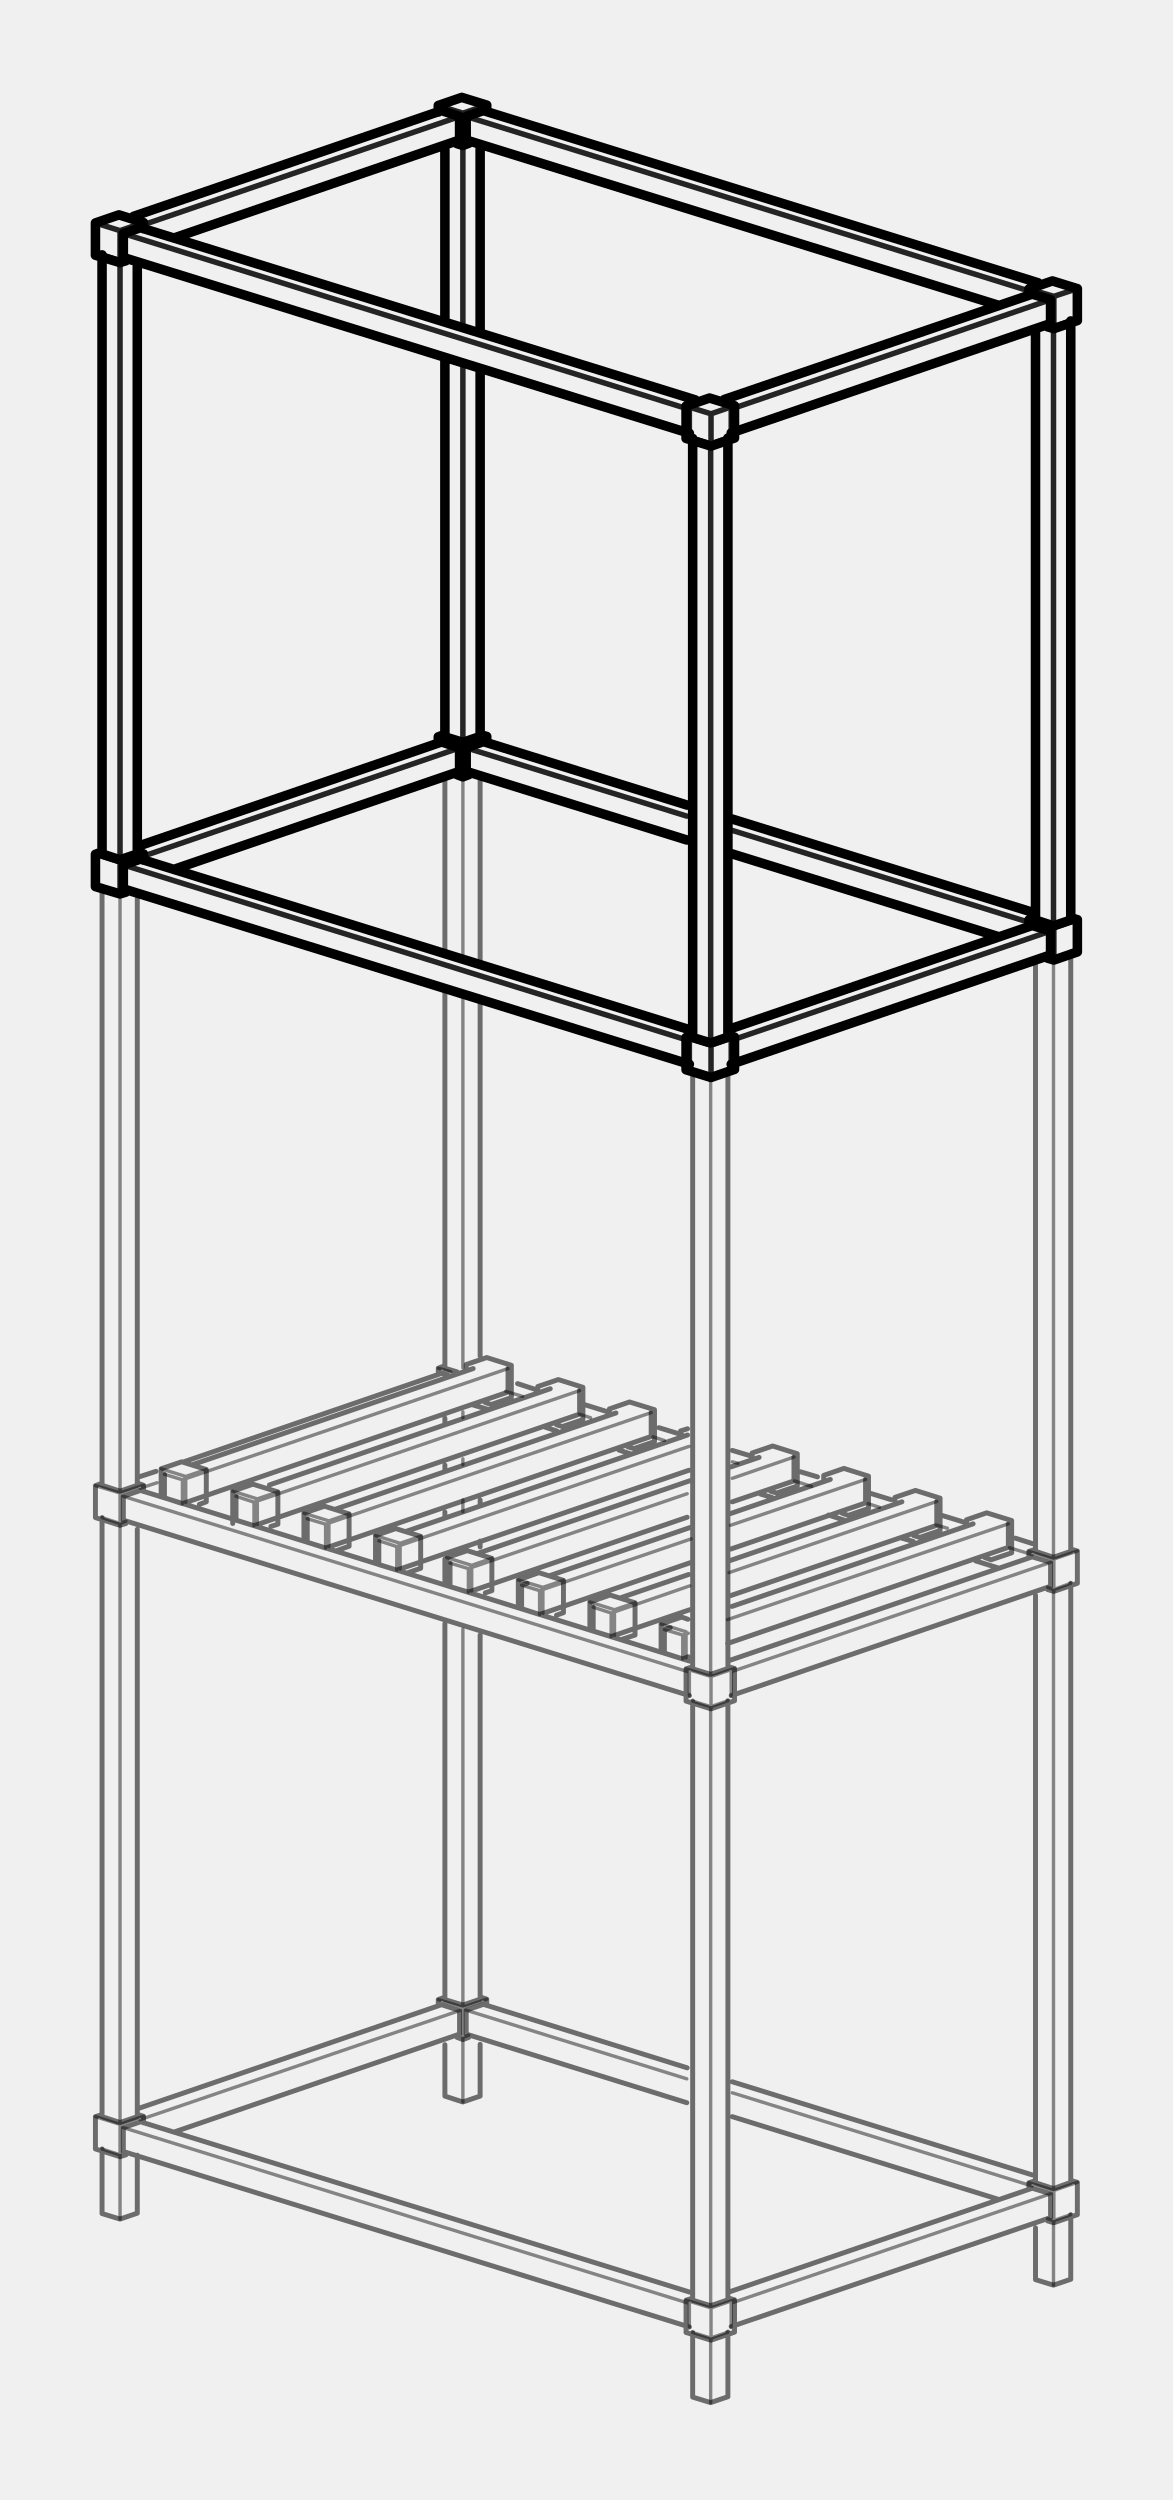
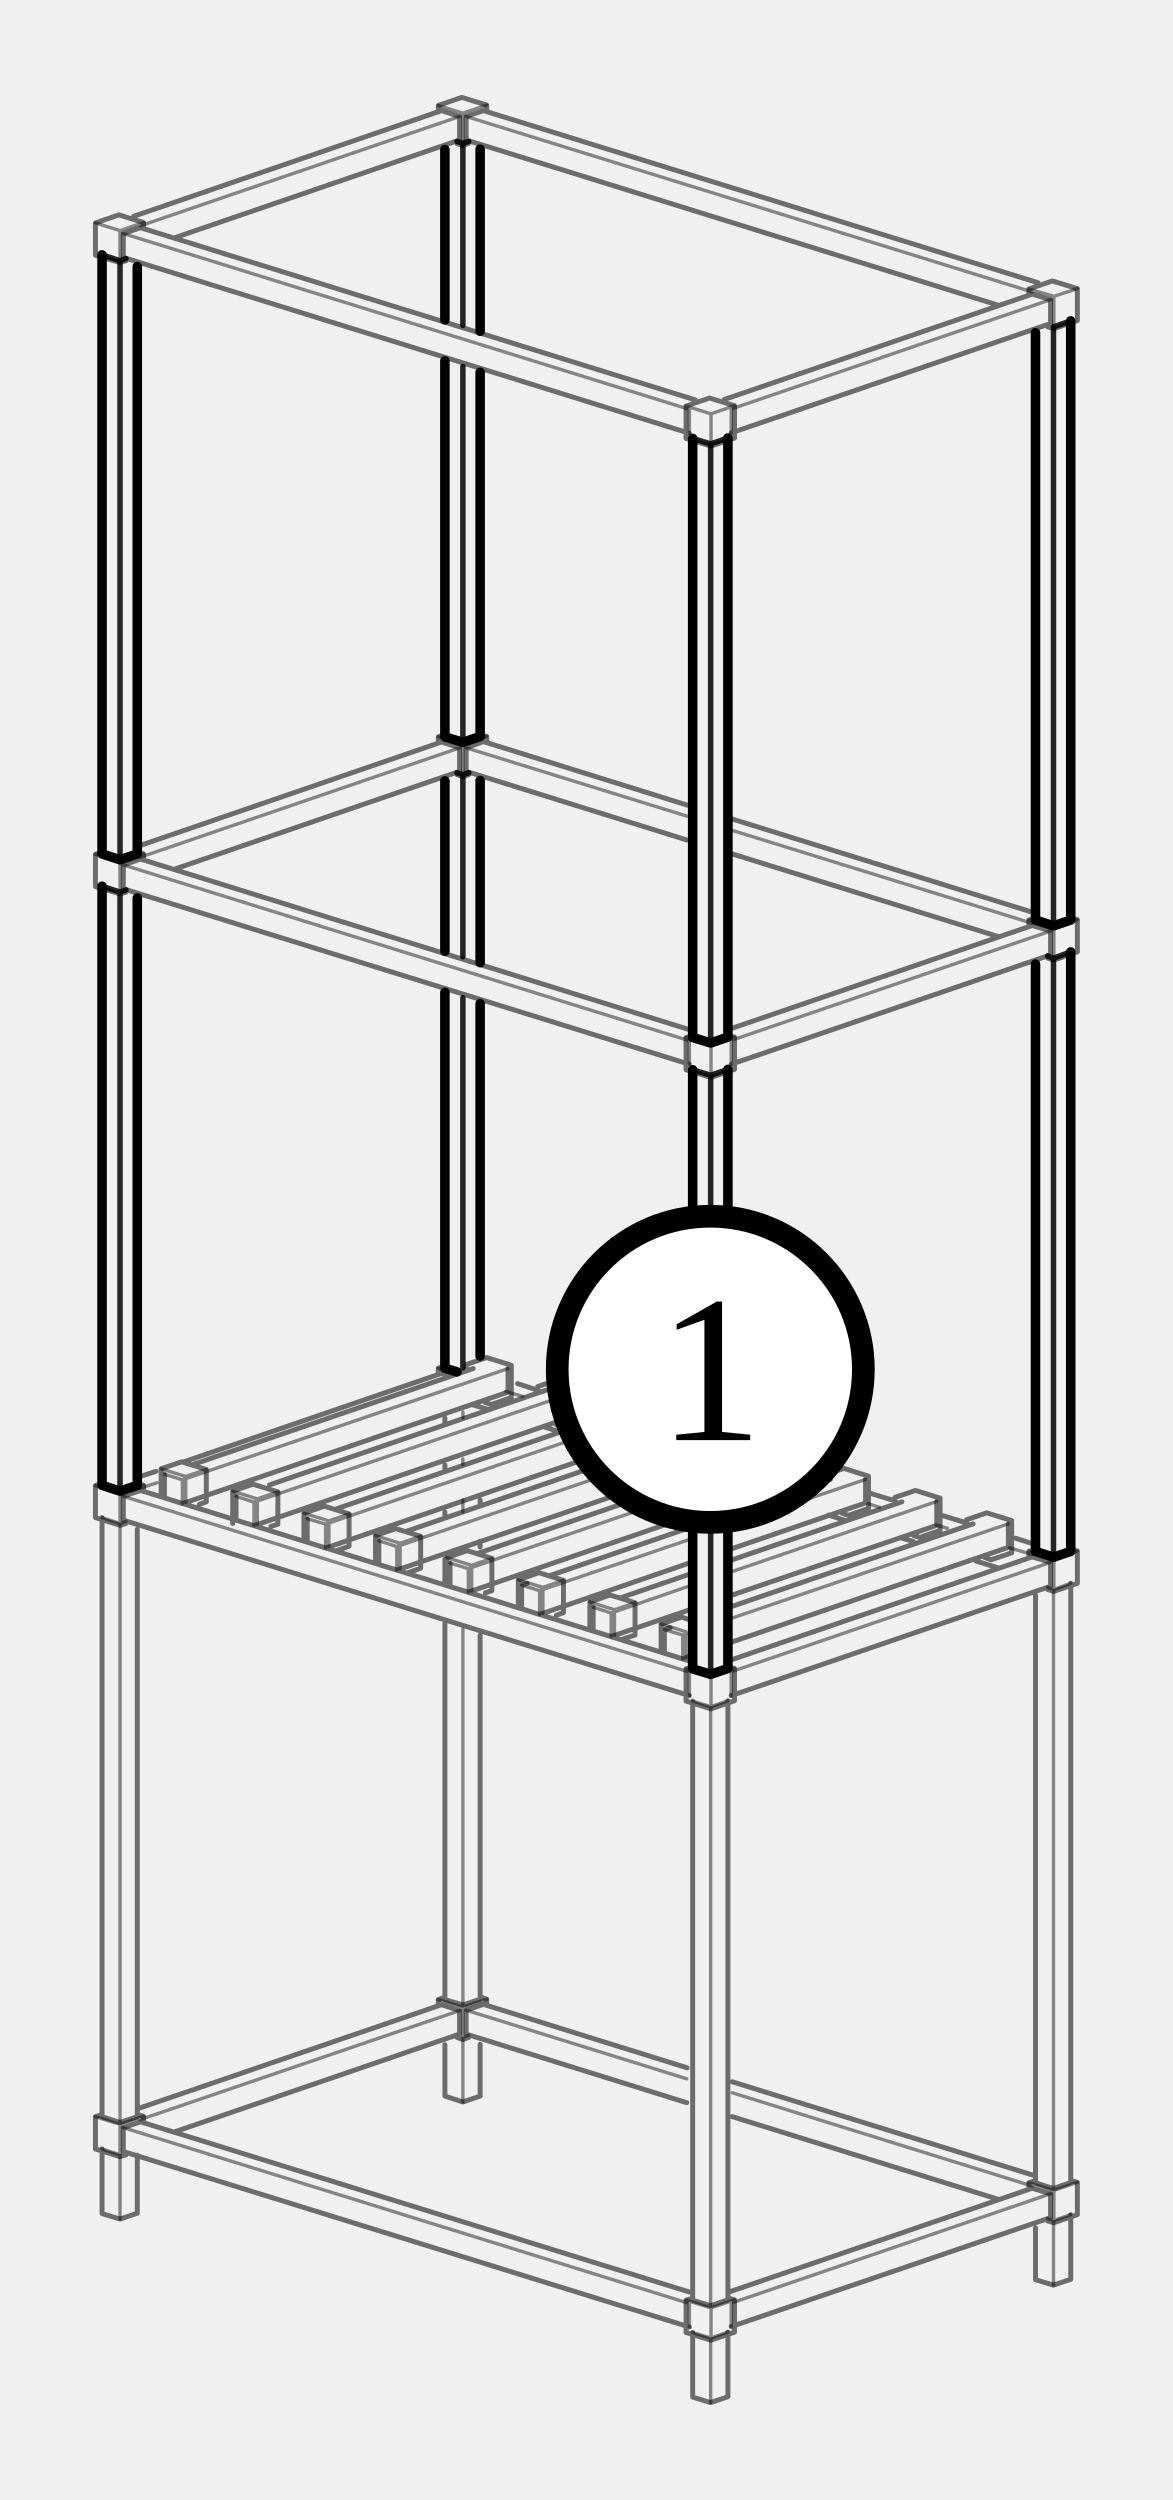
<svg xmlns="http://www.w3.org/2000/svg" viewBox="0 0 319.5 680.0" width="319" height="680">
  <g fill="none" stroke="currentColor" stroke-linecap="round" stroke-linejoin="round">
-     <path d="M26.0 576.1L32.7 578.2 M32.7 578.2L39.1 576.0 M32.7 587.0L32.7 578.2 M186.9 626.1L193.7 628.2 M193.7 628.2L200.1 626.0 M193.7 637.0L193.7 628.2 M280.3 594.1L287.1 596.2 M287.1 596.2L293.5 594.0 M287.1 605.0L287.1 596.2 M119.4 544.2L126.1 546.3 M126.1 546.3L132.6 544.1 M126.1 555.1L126.1 546.3 M33.6 579.1L187.8 627.0 M187.8 633.4L187.8 627.0 M127.0 547.1L187.1 565.8 M199.5 569.6L281.2 595.0 M38.2 576.9L125.2 547.2 M199.2 626.9L286.2 597.1 M199.2 633.3L199.2 626.9 M27.8 584.9L32.7 586.5 M32.7 604.0L32.7 586.5 M188.7 634.9L193.6 636.4 M193.6 636.4L198.3 634.8 M193.6 654.0L193.6 636.4 M285.4 603.9L287.0 604.4 M287.0 604.4L291.7 602.8 M287.0 622.0L287.0 604.4 M126.1 554.5L127.7 553.9 M126.1 572.1L126.1 554.5 M27.8 412.9L32.7 414.5 M32.7 414.5L34.3 413.9 M32.7 577.7L32.7 414.5 M188.7 462.9L193.6 464.4 M193.6 464.4L198.3 462.8 M193.6 627.6L193.6 464.4 M285.4 431.9L287.0 432.5 M287.0 432.5L291.7 430.8 M287.0 595.7L287.0 432.5 M126.1 545.7L126.1 443.3 M126.1 411.3L126.1 408.1 M126.1 398.5L126.1 396.9 M126.1 385.7L126.1 384.1 M26.0 404.2L32.7 406.2 M32.7 406.2L39.1 404.1 M32.7 415.0L32.7 406.2 M186.9 454.1L193.7 456.2 M193.7 456.2L200.1 454.0 M193.7 465.0L193.7 456.2 M280.3 422.1L287.1 424.2 M287.1 424.2L293.5 422.0 M287.1 433.0L287.1 424.2 M119.4 372.2L122.8 373.2 M33.6 407.1L187.8 455.0 M187.8 461.4L187.8 455.0 M137.8 378.5L142.4 379.9 M157.8 384.7L160.9 385.7 M177.9 390.9L181.0 391.9 M199.5 397.7L201.0 398.1 M216.4 402.9L221.1 404.4 M236.5 409.1L239.6 410.1 M255.0 414.9L258.1 415.8 M275.0 421.1L281.2 423.0 M38.2 404.9L42.8 403.4 M199.2 454.9L286.2 425.1 M199.2 461.4L199.2 454.9 M44.8 401.1L49.7 402.6 M49.7 402.6L138.4 372.3 M49.7 409.1L49.7 402.6 M43.9 399.6L50.6 401.7 M50.6 401.7L56.2 399.8 M50.6 408.8L50.6 401.7 M64.3 407.1L69.2 408.7 M69.2 408.7L157.9 378.3 M69.2 415.1L69.2 408.7 M63.4 405.7L70.1 407.8 M70.1 407.8L75.7 405.9 M70.1 414.8L70.1 407.8 M83.7 413.2L88.7 414.7 M88.7 414.7L177.4 384.3 M88.7 421.2L88.7 414.7 M82.8 411.7L89.6 413.8 M89.6 413.8L95.1 411.9 M89.6 420.8L89.6 413.8 M103.2 419.2L108.1 420.8 M108.1 420.8L187.7 393.5 M108.1 427.2L108.1 420.8 M102.3 417.8L109.0 419.9 M109.0 419.9L114.6 418.0 M109.0 426.9L109.0 419.9 M122.6 425.3L127.6 426.8 M127.6 426.8L187.2 406.4 M199.5 402.2L216.3 396.4 M127.6 433.2L127.6 426.8 M121.7 423.8L128.5 425.9 M128.5 425.9L134.0 424.0 M128.5 432.9L128.5 425.9 M142.1 431.3L147.0 432.8 M147.0 432.8L188.3 418.7 M199.0 415.0L235.8 402.5 M147.0 439.3L147.0 432.8 M141.2 429.9L147.9 431.9 M147.9 431.9L153.5 430.0 M147.9 439.0L147.9 431.9 M161.6 437.3L166.5 438.9 M166.5 438.9L187.9 431.5 M198.6 427.9L255.2 408.5 M166.5 445.3L166.5 438.9 M160.7 435.9L167.4 438.0 M167.4 438.0L173.0 436.1 M167.4 445.0L167.4 438.0 M181.0 443.4L186.0 444.9 M186.0 444.9L187.5 444.4 M198.2 440.7L274.7 414.6 M186.0 451.4L186.0 444.9 M180.1 441.9L186.9 444.0 M186.9 451.1L186.9 444.0 M27.8 240.9L32.7 242.5 M32.7 242.5L34.3 241.9 M32.7 405.7L32.7 242.5 M188.7 290.9L193.6 292.4 M193.6 292.4L198.3 290.8 M193.6 455.6L193.6 292.4 M285.4 259.9L287.0 260.5 M287.0 260.5L291.7 258.8 M287.0 423.7L287.0 260.5 M124.5 210.0L126.1 210.5 M126.1 210.5L127.7 210.0 M126.1 372.1L126.1 271.3 M126.1 260.1L126.1 210.5" stroke-width="0.93" opacity="0.45" />
-     <path d="M32.7 587.0L34.3 586.5 M26.0 584.9L32.7 587.0 M37.5 575.5L39.1 576.0 M26.0 576.1L27.6 575.6 M26.0 584.9L26.0 576.1 M39.1 577.8L39.1 576.0 M193.7 637.0L200.1 634.8 M186.9 634.9L193.7 637.0 M198.4 625.5L200.1 626.0 M186.9 626.1L188.5 625.6 M186.9 634.9L186.9 626.1 M200.1 634.8L200.1 626.0 M287.1 605.0L293.5 602.8 M285.4 604.5L287.1 605.0 M291.8 593.5L293.5 594.0 M280.3 594.1L281.9 593.6 M280.3 595.9L280.3 594.1 M293.5 602.8L293.5 594.0 M126.1 555.1L127.7 554.5 M124.5 554.5L126.1 555.1 M130.9 543.5L132.6 544.1 M119.4 544.2L121.0 543.6 M119.4 545.9L119.4 544.2 M132.6 545.8L132.6 544.1 M33.6 585.6L187.8 633.4 M38.3 577.5L187.9 623.9 M33.6 579.1L38.3 577.5 M33.6 585.6L33.6 579.1 M127.0 553.6L187.1 572.3 M199.5 576.1L271.9 598.6 M131.7 545.5L187.2 562.8 M199.5 566.6L281.3 592.0 M127.0 547.1L131.7 545.5 M127.0 553.6L127.0 547.1 M47.4 580.3L125.2 553.6 M120.3 545.6L125.2 547.2 M37.9 573.8L120.3 545.6 M125.2 553.6L125.2 547.2 M199.2 633.3L286.2 603.6 M281.2 595.6L286.2 597.1 M198.8 623.8L281.2 595.6 M286.2 603.6L286.2 597.1 M32.7 604.0L37.4 602.4 M27.8 602.5L32.7 604.0 M27.8 602.5L27.8 584.9 M37.4 602.4L37.4 586.6 M193.6 654.0L198.3 652.4 M188.7 652.5L193.6 654.0 M188.7 652.5L188.7 634.9 M198.3 652.4L198.3 634.8 M287.0 622.0L291.7 620.4 M282.1 620.5L287.0 622.0 M282.1 620.5L282.1 606.4 M291.7 620.4L291.7 602.8 M126.1 572.1L130.8 570.5 M121.2 570.5L126.1 572.1 M121.2 570.5L121.2 556.5 M130.8 570.5L130.8 556.4 M32.7 577.7L37.4 576.1 M27.8 576.1L32.7 577.7 M27.8 576.1L27.8 412.9 M37.4 576.1L37.4 416.1 M193.6 627.6L198.3 626.0 M188.7 626.1L193.6 627.6 M188.7 626.1L188.7 462.9 M198.3 626.0L198.3 462.8 M287.0 595.7L291.7 594.0 M282.1 594.1L287.0 595.7 M282.1 594.1L282.1 434.1 M291.7 594.0L291.7 430.8 M126.1 545.7L130.8 544.1 M121.2 544.2L126.1 545.7 M121.2 544.2L121.2 441.8 M121.2 430.6L121.2 424.2 M121.2 413.0L121.2 411.4 M121.2 400.2L121.2 398.6 M121.2 387.4L121.2 385.8 M130.8 544.1L130.8 444.9 M130.8 420.9L130.8 419.3 M130.8 409.7L130.8 408.1 M32.7 415.0L34.3 414.5 M26.0 412.9L32.7 415.0 M37.5 403.5L39.1 404.1 M26.0 404.2L27.6 403.6 M26.0 412.9L26.0 404.2 M39.1 405.8L39.1 404.1 M193.7 465.0L200.1 462.8 M186.9 462.9L193.7 465.0 M198.4 453.5L200.1 454.0 M186.9 454.1L188.5 453.6 M186.9 462.9L186.9 454.1 M200.1 462.8L200.1 454.0 M287.1 433.0L293.5 430.8 M285.4 432.5L287.1 433.0 M291.8 421.5L293.5 422.0 M280.3 422.1L281.9 421.6 M280.3 423.9L280.3 422.1 M293.5 430.8L293.5 422.0 M119.4 372.2L121.0 371.6 M119.4 373.9L119.4 372.2 M33.6 413.6L187.8 461.4 M38.3 405.5L187.9 452.0 M33.6 407.1L38.3 405.5 M33.6 413.6L33.6 407.1 M128.5 382.1L133.2 383.5 M148.6 388.3L151.7 389.3 M168.6 394.5L171.7 395.5 M207.2 406.5L210.3 407.4 M225.7 412.2L230.3 413.7 M245.7 418.5L248.8 419.4 M265.8 424.7L271.9 426.6 M141.0 376.4L145.6 377.9 M159.5 382.2L165.6 384.1 M179.5 388.4L185.7 390.3 M199.5 394.6L204.2 396.0 M218.0 400.4L222.7 401.8 M236.5 406.1L242.7 408.0 M256.6 412.3L262.8 414.2 M276.6 418.5L281.3 420.0 M120.3 373.6L122.0 374.1 M37.9 401.8L42.5 400.3 M50.1 397.7L120.3 373.6 M199.2 461.4L286.2 431.6 M281.2 423.6L286.2 425.1 M198.8 451.8L281.2 423.6 M286.2 431.6L286.2 425.1 M49.7 409.1L138.4 378.7 M44.8 407.5L49.7 409.1 M52.4 398.5L128.9 372.3 M44.8 407.5L44.8 401.1 M138.4 378.7L138.4 372.3 M54.3 409.3L56.2 408.6 M49.5 397.7L56.2 399.8 M43.9 399.6L49.5 397.7 M43.9 406.7L43.9 399.6 M56.2 408.6L56.2 399.8 M133.8 382.1L139.3 380.2 M132.1 381.5L133.8 382.1 M132.6 369.3L139.3 371.4 M127.0 371.2L132.6 369.3 M139.3 380.2L139.3 371.4 M127.0 372.9L127.0 371.2 M69.2 415.1L157.9 384.7 M64.3 413.6L69.2 415.1 M73.4 404.0L149.9 377.8 M64.3 413.6L64.3 407.1 M157.9 384.7L157.9 378.3 M73.8 415.3L75.7 414.7 M68.9 403.8L75.7 405.9 M63.4 405.7L68.9 403.8 M63.4 414.5L63.4 405.7 M75.7 414.7L75.7 405.9 M153.2 388.1L158.8 386.2 M151.6 387.6L153.2 388.1 M152.1 375.3L158.8 377.4 M146.5 377.2L152.1 375.3 M158.8 386.2L158.8 377.4 M146.5 379.0L146.5 377.2 M88.7 421.2L177.4 390.8 M83.7 419.6L88.7 421.2 M91.4 410.6L167.8 384.4 M83.7 419.6L83.7 413.2 M177.4 390.8L177.4 384.3 M91.4 422.0L95.1 420.7 M88.4 409.8L95.1 411.9 M82.8 411.7L88.4 409.8 M82.8 418.8L82.8 411.7 M95.1 420.7L95.1 411.9 M172.7 394.1L178.3 392.2 M171.0 393.6L172.7 394.1 M171.5 381.4L178.3 383.5 M166.0 383.3L171.5 381.4 M178.3 392.2L178.3 383.5 M166.0 385.0L166.0 383.3 M108.1 427.2L187.7 400.0 M103.2 425.7L108.1 427.2 M110.8 416.6L187.3 390.4 M103.2 425.7L103.2 419.2 M110.9 428.0L114.6 426.7 M107.8 415.9L114.6 418.0 M102.3 417.8L107.8 415.9 M102.3 424.8L102.3 417.8 M114.6 426.7L114.6 418.0 M185.4 389.3L187.3 388.7 M185.4 391.1L185.4 389.3 M127.6 433.2L187.2 412.8 M199.5 408.6L216.3 402.9 M122.6 431.7L127.6 433.2 M130.3 422.6L188.4 402.7 M199.1 399.1L206.8 396.5 M122.6 431.7L122.6 425.3 M216.3 402.9L216.3 396.4 M132.2 433.4L134.0 432.8 M127.3 421.9L134.0 424.0 M121.7 423.8L127.3 421.9 M121.7 430.8L121.7 423.8 M134.0 432.8L134.0 424.0 M211.6 406.2L217.2 404.3 M209.9 405.7L211.6 406.2 M210.5 393.4L217.2 395.5 M204.9 395.3L210.5 393.4 M217.2 404.3L217.2 395.5 M204.9 397.1L204.9 395.3 M147.0 439.3L188.3 425.1 M199.0 421.5L235.8 408.9 M142.1 437.7L147.0 439.3 M142.1 431.3L143.6 430.8 M149.8 428.7L188.0 415.6 M198.7 411.9L226.2 402.5 M142.1 437.7L142.1 431.3 M235.8 408.9L235.8 402.5 M151.6 439.5L153.5 438.8 M146.8 427.9L153.5 430.0 M141.2 429.9L146.8 427.9 M141.2 436.9L141.2 429.9 M153.5 438.8L153.5 430.0 M231.1 412.3L236.6 410.4 M229.4 411.7L231.1 412.3 M229.9 399.5L236.6 401.6 M224.4 401.4L229.9 399.5 M236.6 410.4L236.6 401.6 M224.4 403.1L224.4 401.4 M166.5 445.3L187.9 438.0 M198.6 434.3L255.2 415.0 M161.6 443.8L166.5 445.3 M169.2 434.7L187.6 428.4 M198.3 424.8L245.7 408.6 M161.6 443.8L161.6 437.3 M255.2 415.0L255.2 408.5 M169.3 446.1L173.0 444.9 M166.2 434.0L173.0 436.1 M160.7 435.9L166.2 434.0 M160.7 442.9L160.7 435.9 M173.0 444.9L173.0 436.1 M250.6 418.3L256.1 416.4 M248.9 417.8L250.6 418.3 M249.4 405.5L256.1 407.6 M243.8 407.4L249.4 405.5 M256.1 416.4L256.1 407.6 M243.8 409.2L243.8 407.4 M186.0 451.4L187.5 450.8 M198.2 447.2L274.7 421.0 M181.0 449.8L186.0 451.4 M181.0 443.4L182.6 442.9 M199.4 437.1L265.1 414.6 M181.0 449.8L181.0 443.4 M274.7 421.0L274.7 414.6 M185.7 440.0L187.4 440.6 M180.1 441.9L185.7 440.0 M180.1 449.0L180.1 441.9 M270.0 424.4L275.6 422.5 M268.3 423.8L270.0 424.4 M268.8 411.6L275.6 413.7 M263.3 413.5L268.8 411.6 M275.6 422.5L275.6 413.7 M263.3 415.2L263.3 413.5 M32.7 405.7L37.4 404.1 M27.8 404.1L32.7 405.7 M27.8 404.1L27.8 240.9 M37.4 404.1L37.4 244.1 M193.6 455.6L198.3 454.0 M188.7 454.1L193.6 455.6 M188.7 454.1L188.7 290.9 M198.3 454.0L198.3 290.8 M287.0 423.7L291.7 422.1 M282.1 422.1L287.0 423.7 M282.1 422.1L282.1 262.1 M291.7 422.1L291.7 258.8 M121.2 372.2L124.5 373.2 M121.2 372.2L121.2 269.8 M121.2 258.6L121.2 212.2 M130.8 368.9L130.8 272.9 M130.8 261.7L130.8 212.1" stroke-width="1.35" opacity="0.55" />
-     <path d="M26.0 232.2L32.7 234.3 M32.7 234.3L39.1 232.1 M32.7 243.0L32.7 234.3 M186.9 282.1L193.7 284.2 M193.7 284.2L200.1 282.0 M193.7 293.0L193.7 284.2 M280.3 250.1L287.1 252.2 M287.1 252.2L293.5 250.0 M287.1 261.0L287.1 252.2 M119.4 200.2L126.1 202.3 M126.1 202.3L132.6 200.1 M126.1 211.1L126.1 202.3 M33.6 235.1L187.8 283.0 M187.8 289.4L187.8 283.0 M127.0 203.2L187.1 221.8 M199.5 225.7L281.2 251.0 M38.2 233.0L125.2 203.2 M199.2 282.9L286.2 253.1 M199.2 289.4L199.2 282.9 M27.8 68.9L32.7 70.5 M32.7 70.5L34.3 69.9 M32.7 233.7L32.7 70.5 M188.7 118.9L193.6 120.4 M193.6 120.4L198.3 118.8 M193.6 283.6L193.6 120.4 M287.0 88.5L291.7 86.9 M287.0 251.7L287.0 88.5 M124.5 38.0L126.1 38.5 M126.1 38.5L127.7 38.0 M126.1 201.7L126.1 99.3 M126.1 88.1L126.1 38.5 M26.0 60.2L32.7 62.3 M32.7 62.3L39.1 60.1 M32.7 71.0L32.7 62.3 M186.9 110.1L193.7 112.2 M193.7 112.2L200.1 110.0 M193.7 121.0L193.7 112.2 M280.3 78.2L287.1 80.2 M287.1 80.2L293.5 78.1 M287.1 89.0L287.1 80.2 M119.4 28.2L126.1 30.3 M126.1 30.3L132.6 28.1 M126.1 39.1L126.1 30.3 M33.6 63.1L187.8 111.0 M187.8 117.5L187.8 111.0 M127.0 31.2L281.2 79.0 M38.2 61.0L125.2 31.2 M199.2 110.9L286.2 81.1 M199.2 117.4L199.2 110.9" stroke-width="1.50" opacity="0.85" />
-     <path d="M32.7 243.0L34.3 242.5 M26.0 241.0L32.7 243.0 M37.5 231.5L39.1 232.1 M26.0 232.2L27.6 231.6 M26.0 241.0L26.0 232.2 M39.1 233.8L39.1 232.1 M193.7 293.0L200.1 290.8 M186.9 290.9L193.7 293.0 M198.4 281.5L200.1 282.0 M186.9 282.1L188.5 281.6 M186.9 290.9L186.9 282.1 M200.1 290.8L200.1 282.0 M287.1 261.0L293.5 258.8 M285.4 260.5L287.1 261.0 M291.8 249.5L293.5 250.0 M280.3 250.1L281.9 249.6 M280.3 251.9L280.3 250.1 M293.5 258.8L293.5 250.0 M126.1 211.1L127.7 210.5 M124.5 210.5L126.1 211.1 M130.9 199.6L132.6 200.1 M119.4 200.2L121.0 199.6 M119.4 201.9L119.4 200.2 M132.6 201.8L132.6 200.1 M33.6 241.6L187.8 289.4 M38.3 233.5L187.9 280.0 M33.6 235.1L38.3 233.5 M33.6 241.6L33.6 235.1 M127.0 209.6L187.1 228.3 M199.5 232.1L271.9 254.6 M131.7 201.5L187.2 218.8 M199.5 222.6L281.3 248.0 M127.0 203.2L131.7 201.5 M127.0 209.6L127.0 203.2 M47.4 236.3L125.2 209.6 M120.3 201.6L125.2 203.2 M37.9 229.9L120.3 201.6 M125.2 209.6L125.2 203.2 M199.2 289.4L286.2 259.6 M281.2 251.6L286.2 253.1 M198.8 279.8L281.2 251.6 M286.2 259.6L286.2 253.1 M32.7 233.7L37.4 232.1 M27.8 232.1L32.7 233.7 M27.8 232.1L27.8 68.9 M37.4 232.1L37.4 72.1 M193.6 283.6L198.3 282.0 M188.7 282.1L193.6 283.6 M188.7 282.1L188.7 118.9 M198.3 282.0L198.3 118.8 M287.0 251.7L291.7 250.1 M282.1 250.1L287.0 251.7 M282.1 250.1L282.1 90.1 M291.7 250.1L291.7 86.9 M126.1 201.7L130.8 200.1 M121.2 200.2L126.1 201.7 M121.2 200.2L121.2 97.8 M121.2 86.6L121.2 40.2 M130.8 200.1L130.8 100.9 M130.8 89.7L130.8 40.1 M32.7 71.0L34.3 70.5 M26.0 69.0L32.7 71.0 M32.4 58.0L39.1 60.1 M26.0 60.2L32.4 58.0 M26.0 69.0L26.0 60.2 M39.1 61.8L39.1 60.1 M193.7 121.0L200.1 118.8 M186.9 118.9L193.7 121.0 M193.3 107.9L200.1 110.0 M186.9 110.1L193.3 107.9 M186.9 118.9L186.9 110.1 M200.1 118.8L200.1 110.0 M287.1 89.0L293.5 86.8 M285.4 88.5L287.1 89.0 M286.7 76.0L293.5 78.1 M280.3 78.2L286.7 76.0 M280.3 79.9L280.3 78.2 M293.5 86.8L293.5 78.1 M126.1 39.1L127.7 38.5 M124.5 38.6L126.1 39.1 M125.8 26.0L132.6 28.1 M119.4 28.2L125.8 26.0 M119.4 30.0L119.4 28.2 M132.6 29.8L132.6 28.1 M33.6 69.6L187.8 117.5 M38.3 61.5L189.4 108.4 M33.6 63.1L38.3 61.5 M33.6 69.6L33.6 63.1 M127.0 37.6L271.9 82.6 M131.7 29.6L282.8 76.5 M127.0 31.2L131.7 29.6 M127.0 37.6L127.0 31.2 M47.4 64.3L125.2 37.6 M120.3 29.6L125.2 31.2 M36.4 58.4L120.3 29.6 M125.2 37.6L125.2 31.2 M199.2 117.4L286.2 87.6 M281.2 79.6L286.2 81.1 M197.3 108.3L281.2 79.6 M286.2 87.6L286.2 81.1" stroke-width="2.60" opacity="1.0" />
+     <path d="M26.0 576.1L32.7 578.2 M32.7 578.2L39.1 576.0 M32.7 587.0L32.7 578.2 M186.9 626.1L193.7 628.2 M193.7 628.2L200.1 626.0 M193.7 637.0L193.7 628.2 M280.3 594.1L287.1 596.2 M287.1 596.2L293.5 594.0 M287.1 605.0L287.1 596.2 M119.4 544.2L126.1 546.3 M126.1 546.3L132.6 544.1 M126.1 555.1L126.1 546.3 M33.6 579.1L187.8 627.0 M187.8 633.4L187.8 627.0 M127.0 547.1L187.1 565.8 M199.5 569.6L281.2 595.0 M38.2 576.9L125.2 547.2 M199.2 626.9L286.2 597.1 M199.2 633.3L199.2 626.9 M27.8 584.9L32.7 586.5 M32.7 604.0L32.7 586.5 M188.7 634.9L193.6 636.4 M193.6 636.4L198.3 634.8 M193.6 654.0L193.6 636.4 M285.4 603.9L287.0 604.4 M287.0 604.4L291.7 602.8 M287.0 622.0L287.0 604.4 M126.1 554.5L127.7 553.9 M126.1 572.1L126.1 554.5 M27.8 412.9L32.7 414.5 M32.7 414.5L34.3 413.9 M32.7 577.7L32.7 414.5 M188.7 462.9L193.6 464.4 M193.6 464.4L198.3 462.8 M193.6 627.6L193.6 464.4 M285.4 431.9L287.0 432.5 M287.0 432.5L291.7 430.8 M287.0 595.7L287.0 432.5 M126.1 545.7L126.1 443.3 M126.1 411.3L126.1 408.1 M126.1 398.5L126.1 396.9 M126.1 385.7L126.1 384.1 M26.0 404.2L32.7 406.2 M32.7 406.2L39.1 404.1 M32.7 415.0L32.7 406.2 M186.9 454.1L193.7 456.2 M193.7 456.2L200.1 454.0 M193.7 465.0L193.7 456.2 M280.3 422.1L287.1 424.2 M287.1 424.2L293.5 422.0 M287.1 433.0L287.1 424.2 M119.4 372.2L122.8 373.2 M33.6 407.1L187.8 455.0 M187.8 461.4L187.8 455.0 M137.8 378.5L142.4 379.9 M157.8 384.7L160.9 385.7 M177.9 390.9L181.0 391.9 M199.5 397.7L201.0 398.1 M216.4 402.9L221.1 404.4 M236.5 409.1L239.6 410.1 M255.0 414.9L258.1 415.8 M275.0 421.1L281.2 423.0 M38.2 404.9L42.8 403.4 M199.2 454.9L286.2 425.1 M199.2 461.4L199.2 454.9 M44.8 401.1L49.7 402.6 M49.7 402.6L138.4 372.3 M49.7 409.1L49.7 402.6 M43.9 399.6L50.6 401.7 M50.6 401.7L56.2 399.8 M50.6 408.8L50.6 401.7 M64.3 407.1L69.2 408.7 M69.2 408.7L157.9 378.3 M69.2 415.1L69.2 408.7 M63.4 405.7L70.1 407.8 M70.1 407.8L75.7 405.9 M70.1 414.8L70.1 407.8 M83.7 413.2L88.7 414.7 M88.7 414.7L177.4 384.3 M88.7 421.2L88.7 414.7 M82.8 411.7L89.6 413.8 M89.6 413.8L95.1 411.9 M89.6 420.8L89.6 413.8 M103.2 419.2L108.1 420.8 M108.1 420.8L187.7 393.5 M108.1 427.2L108.1 420.8 M102.3 417.8L109.0 419.9 M109.0 419.9L114.6 418.0 M109.0 426.9L109.0 419.9 M122.6 425.3L127.6 426.8 M127.6 426.8L187.2 406.4 M199.5 402.2L216.3 396.4 M127.6 433.2L127.6 426.8 M121.7 423.8L128.5 425.9 M128.5 425.9L134.0 424.0 M128.5 432.9L128.5 425.9 M142.1 431.3L147.0 432.8 M147.0 432.8L188.3 418.7 M199.0 415.0L235.8 402.5 M147.0 439.3L147.0 432.8 M141.2 429.9L147.9 431.9 M147.9 431.9L153.5 430.0 M147.9 439.0L147.9 431.9 M161.6 437.3L166.5 438.9 M166.5 438.9L187.9 431.5 M198.6 427.9L255.2 408.5 M166.5 445.3L166.5 438.9 M160.7 435.9L167.4 438.0 M167.4 438.0L173.0 436.1 M167.4 445.0L167.4 438.0 M181.0 443.4L186.0 444.9 M186.0 444.9L187.5 444.4 M198.2 440.7L274.7 414.6 M186.0 451.4L186.0 444.9 M180.1 441.9L186.9 444.0 M186.9 451.1L186.9 444.0 M26.0 232.2L32.7 234.3 M32.7 234.3L39.1 232.1 M32.7 243.0L32.7 234.3 M186.9 282.1L193.7 284.2 M193.7 284.2L200.1 282.0 M193.7 293.0L193.7 284.2 M280.3 250.1L287.1 252.2 M287.1 252.2L293.5 250.0 M287.1 261.0L287.1 252.2 M119.4 200.2L126.1 202.3 M126.1 202.3L132.6 200.1 M126.1 211.1L126.1 202.3 M33.6 235.1L187.8 283.0 M187.8 289.4L187.8 283.0 M127.0 203.2L187.1 221.8 M199.5 225.7L281.2 251.0 M38.2 233.0L125.2 203.2 M199.2 282.9L286.2 253.1 M199.2 289.4L199.2 282.9 M26.0 60.2L32.7 62.3 M32.7 62.3L39.1 60.1 M32.7 71.0L32.7 62.3 M186.9 110.1L193.7 112.2 M193.7 112.2L200.1 110.0 M193.7 121.0L193.7 112.2 M280.3 78.2L287.1 80.2 M287.1 80.2L293.5 78.1 M287.1 89.0L287.1 80.2 M119.4 28.2L126.1 30.3 M126.1 30.3L132.6 28.1 M126.1 39.1L126.1 30.3 M33.6 63.1L187.8 111.0 M187.8 117.5L187.8 111.0 M127.0 31.2L281.2 79.0 M38.2 61.0L125.2 31.2 M199.2 110.9L286.2 81.1 M199.2 117.4L199.2 110.9" stroke-width="0.93" opacity="0.45" />
+     <path d="M32.7 587.0L34.3 586.5 M26.0 584.9L32.7 587.0 M37.5 575.5L39.1 576.0 M26.0 576.1L27.6 575.6 M26.0 584.9L26.0 576.1 M39.1 577.8L39.1 576.0 M193.7 637.0L200.1 634.8 M186.9 634.9L193.7 637.0 M198.4 625.5L200.1 626.0 M186.9 626.1L188.5 625.6 M186.9 634.9L186.9 626.1 M200.1 634.8L200.1 626.0 M287.1 605.0L293.5 602.8 M285.4 604.5L287.1 605.0 M291.8 593.5L293.5 594.0 M280.3 594.1L281.9 593.6 M280.3 595.9L280.3 594.1 M293.5 602.8L293.5 594.0 M126.1 555.1L127.7 554.5 M124.5 554.5L126.1 555.1 M130.9 543.5L132.6 544.1 M119.4 544.2L121.0 543.6 M119.4 545.9L119.4 544.2 M132.6 545.8L132.6 544.1 M33.6 585.6L187.8 633.4 M38.3 577.5L187.9 623.9 M33.6 579.1L38.3 577.5 M33.6 585.6L33.6 579.1 M127.0 553.6L187.1 572.3 M199.5 576.1L271.9 598.6 M131.7 545.5L187.2 562.8 M199.5 566.6L281.3 592.0 M127.0 547.1L131.7 545.5 M127.0 553.6L127.0 547.1 M47.4 580.3L125.2 553.6 M120.3 545.6L125.2 547.2 M37.9 573.8L120.3 545.6 M125.2 553.6L125.2 547.2 M199.2 633.3L286.2 603.6 M281.2 595.6L286.2 597.1 M198.8 623.8L281.2 595.6 M286.2 603.6L286.2 597.1 M32.7 604.0L37.4 602.4 M27.8 602.5L32.7 604.0 M27.8 602.5L27.8 584.9 M37.4 602.4L37.4 586.6 M193.6 654.0L198.3 652.4 M188.7 652.5L193.6 654.0 M188.7 652.5L188.7 634.9 M198.3 652.4L198.3 634.8 M287.0 622.0L291.7 620.4 M282.1 620.5L287.0 622.0 M282.1 620.5L282.1 606.4 M291.7 620.4L291.7 602.8 M126.1 572.1L130.8 570.5 M121.2 570.5L126.1 572.1 M121.2 570.5L121.2 556.5 M130.8 570.5L130.8 556.4 M32.7 577.7L37.4 576.1 M27.8 576.1L32.7 577.7 M27.8 576.1L27.8 412.9 M37.4 576.1L37.4 416.1 M193.6 627.6L198.3 626.0 M188.7 626.1L193.6 627.6 M188.7 626.1L188.7 462.9 M198.3 626.0L198.3 462.8 M287.0 595.7L291.7 594.0 M282.1 594.1L287.0 595.7 M282.1 594.1L282.1 434.1 M291.7 594.0L291.7 430.8 M126.1 545.7L130.8 544.1 M121.2 544.2L126.1 545.7 M121.2 544.2L121.2 441.8 M121.2 430.6L121.2 424.2 M121.2 413.0L121.2 411.4 M121.2 400.2L121.2 398.6 M121.2 387.4L121.2 385.8 M130.8 544.1L130.8 444.9 M130.8 420.9L130.8 419.3 M130.8 409.7L130.8 408.1 M32.7 415.0L34.3 414.5 M26.0 412.9L32.7 415.0 M37.5 403.5L39.1 404.1 M26.0 404.2L27.6 403.6 M26.0 412.9L26.0 404.2 M39.1 405.8L39.1 404.1 M193.7 465.0L200.1 462.8 M186.9 462.9L193.7 465.0 M198.4 453.5L200.1 454.0 M186.9 454.1L188.5 453.6 M186.9 462.9L186.9 454.1 M200.1 462.8L200.1 454.0 M287.1 433.0L293.5 430.8 M285.4 432.5L287.1 433.0 M291.8 421.5L293.5 422.0 M280.3 422.1L281.9 421.6 M280.3 423.9L280.3 422.1 M293.5 430.8L293.5 422.0 M119.4 372.2L121.0 371.6 M119.4 373.9L119.4 372.2 M33.6 413.6L187.8 461.4 M38.3 405.5L187.9 452.0 M33.6 407.1L38.3 405.5 M33.6 413.6L33.6 407.1 M128.5 382.1L133.2 383.5 M148.6 388.3L151.7 389.3 M168.6 394.5L171.7 395.5 M207.2 406.5L210.3 407.4 M225.7 412.2L230.3 413.7 M245.7 418.5L248.8 419.4 M265.8 424.7L271.9 426.6 M141.0 376.4L145.6 377.9 M159.5 382.2L165.6 384.1 M179.5 388.4L185.7 390.3 M199.5 394.6L204.2 396.0 M218.0 400.4L222.7 401.8 M236.5 406.1L242.7 408.0 M256.6 412.3L262.8 414.2 M276.6 418.5L281.3 420.0 M120.3 373.6L122.0 374.1 M37.9 401.8L42.5 400.3 M50.1 397.7L120.3 373.6 M199.2 461.4L286.2 431.6 M281.2 423.6L286.2 425.1 M198.8 451.8L281.2 423.6 M286.2 431.6L286.2 425.1 M49.7 409.1L138.4 378.7 M44.8 407.5L49.7 409.1 M52.4 398.5L128.9 372.3 M44.8 407.5L44.8 401.1 M138.4 378.7L138.4 372.3 M54.3 409.3L56.2 408.6 M49.5 397.7L56.2 399.8 M43.9 399.6L49.5 397.7 M43.9 406.7L43.9 399.6 M56.2 408.6L56.2 399.8 M133.8 382.1L139.3 380.2 M132.1 381.5L133.8 382.1 M132.6 369.3L139.3 371.4 M127.0 371.2L132.6 369.3 M139.3 380.2L139.3 371.4 M127.0 372.9L127.0 371.2 M69.2 415.1L157.9 384.7 M64.3 413.6L69.2 415.1 M73.4 404.0L149.9 377.8 M64.3 413.6L64.3 407.1 M157.9 384.7L157.9 378.3 M73.8 415.3L75.7 414.7 M68.9 403.8L75.7 405.9 M63.4 405.7L68.9 403.8 M63.4 414.5L63.4 405.7 M75.7 414.7L75.7 405.9 M153.2 388.1L158.8 386.2 M151.6 387.6L153.2 388.1 M152.1 375.3L158.8 377.4 M146.5 377.2L152.1 375.3 M158.8 386.2L158.8 377.4 M146.5 379.0L146.5 377.2 M88.7 421.2L177.4 390.8 M83.7 419.6L88.7 421.2 M91.4 410.6L167.8 384.4 M83.7 419.6L83.7 413.2 M177.4 390.8L177.4 384.3 M91.4 422.0L95.1 420.7 M88.4 409.8L95.1 411.9 M82.8 411.7L88.4 409.8 M82.8 418.8L82.8 411.7 M95.1 420.7L95.1 411.9 M172.7 394.1L178.3 392.2 M171.0 393.6L172.7 394.1 M171.5 381.4L178.3 383.5 M166.0 383.3L171.5 381.4 M178.3 392.2L178.3 383.5 M166.0 385.0L166.0 383.3 M108.1 427.2L187.7 400.0 M103.2 425.7L108.1 427.2 M110.8 416.6L187.3 390.4 M103.2 425.7L103.2 419.2 M110.9 428.0L114.6 426.7 M107.8 415.9L114.6 418.0 M102.3 417.8L107.8 415.9 M102.3 424.8L102.3 417.8 M114.6 426.7L114.6 418.0 M185.4 389.3L187.3 388.7 M185.4 391.1L185.4 389.3 M127.6 433.2L187.2 412.8 M199.5 408.6L216.3 402.9 M122.6 431.7L127.6 433.2 M130.3 422.6L188.4 402.7 M199.1 399.1L206.8 396.5 M122.6 431.7L122.6 425.3 M216.3 402.9L216.3 396.4 M132.2 433.4L134.0 432.8 M127.3 421.9L134.0 424.0 M121.7 423.8L127.3 421.9 M121.7 430.8L121.7 423.8 M134.0 432.8L134.0 424.0 M211.6 406.2L217.2 404.3 M209.9 405.7L211.6 406.2 M210.5 393.4L217.2 395.5 M204.9 395.3L210.5 393.4 M217.2 404.3L217.2 395.5 M204.9 397.1L204.9 395.3 M147.0 439.3L188.3 425.1 M199.0 421.5L235.8 408.9 M142.1 437.7L147.0 439.3 M142.1 431.3L143.6 430.8 M149.8 428.7L188.0 415.6 M198.7 411.9L226.2 402.5 M142.1 437.7L142.1 431.3 M235.8 408.9L235.8 402.5 M151.6 439.5L153.5 438.8 M146.8 427.9L153.5 430.0 M141.2 429.9L146.8 427.9 M141.2 436.9L141.2 429.9 M153.5 438.8L153.5 430.0 M231.1 412.3L236.6 410.4 M229.4 411.7L231.1 412.3 M229.9 399.5L236.6 401.6 M224.4 401.4L229.9 399.5 M236.6 410.4L236.6 401.6 M224.4 403.1L224.4 401.4 M166.5 445.3L187.9 438.0 M198.6 434.3L255.2 415.0 M161.6 443.8L166.5 445.3 M169.2 434.7L187.6 428.4 M198.3 424.8L245.7 408.6 M161.6 443.8L161.6 437.3 M255.2 415.0L255.2 408.5 M169.3 446.1L173.0 444.9 M166.2 434.0L173.0 436.1 M160.7 435.9L166.2 434.0 M160.7 442.9L160.7 435.9 M173.0 444.9L173.0 436.1 M250.6 418.3L256.1 416.4 M248.9 417.8L250.6 418.3 M249.4 405.5L256.1 407.6 M243.8 407.4L249.4 405.5 M256.1 416.4L256.1 407.6 M243.8 409.2L243.8 407.4 M186.0 451.4L187.5 450.8 M198.2 447.2L274.7 421.0 M181.0 449.8L186.0 451.4 M181.0 443.4L182.6 442.9 M199.4 437.1L265.1 414.6 M181.0 449.8L181.0 443.4 M274.7 421.0L274.7 414.6 M185.7 440.0L187.4 440.6 M180.1 441.9L185.7 440.0 M180.1 449.0L180.1 441.9 M270.0 424.4L275.6 422.5 M268.3 423.8L270.0 424.4 M268.8 411.6L275.6 413.7 M263.3 413.5L268.8 411.6 M275.6 422.5L275.6 413.7 M263.3 415.2L263.3 413.5 M32.7 243.0L34.3 242.5 M26.0 241.0L32.7 243.0 M37.5 231.5L39.1 232.1 M26.0 232.2L27.6 231.6 M26.0 241.0L26.0 232.2 M39.1 233.8L39.1 232.1 M193.7 293.0L200.1 290.8 M186.9 290.9L193.7 293.0 M198.4 281.5L200.1 282.0 M186.9 282.1L188.5 281.6 M186.9 290.9L186.9 282.1 M200.1 290.8L200.1 282.0 M287.1 261.0L293.5 258.8 M285.4 260.5L287.1 261.0 M291.8 249.5L293.5 250.0 M280.3 250.1L281.9 249.6 M280.3 251.9L280.3 250.1 M293.5 258.8L293.5 250.0 M126.1 211.1L127.7 210.5 M124.5 210.5L126.1 211.1 M130.9 199.6L132.6 200.1 M119.4 200.2L121.0 199.6 M119.4 201.9L119.4 200.2 M132.6 201.8L132.6 200.1 M33.6 241.6L187.8 289.4 M38.3 233.5L187.9 280.0 M33.6 235.1L38.3 233.5 M33.6 241.6L33.6 235.1 M127.0 209.6L187.1 228.3 M199.5 232.1L271.9 254.6 M131.7 201.5L187.2 218.8 M199.5 222.6L281.3 248.0 M127.0 203.2L131.7 201.5 M127.0 209.6L127.0 203.2 M47.4 236.3L125.2 209.6 M120.3 201.6L125.2 203.2 M37.9 229.9L120.3 201.6 M125.2 209.6L125.2 203.2 M199.2 289.4L286.2 259.6 M281.2 251.6L286.2 253.1 M198.8 279.8L281.2 251.6 M286.2 259.6L286.2 253.1 M32.7 71.0L34.3 70.5 M26.0 69.0L32.7 71.0 M32.4 58.0L39.1 60.1 M26.0 60.2L32.4 58.0 M26.0 69.0L26.0 60.2 M39.1 61.8L39.1 60.1 M193.7 121.0L200.1 118.8 M186.9 118.9L193.7 121.0 M193.3 107.9L200.1 110.0 M186.9 110.1L193.3 107.9 M186.9 118.9L186.9 110.1 M200.1 118.8L200.1 110.0 M287.1 89.0L293.5 86.8 M285.4 88.5L287.1 89.0 M286.7 76.0L293.5 78.1 M280.3 78.2L286.7 76.0 M280.3 79.9L280.3 78.2 M293.5 86.8L293.5 78.1 M126.1 39.1L127.7 38.5 M124.5 38.6L126.1 39.1 M125.8 26.0L132.6 28.1 M119.4 28.2L125.8 26.0 M119.4 30.0L119.4 28.2 M132.6 29.8L132.6 28.1 M33.6 69.6L187.8 117.5 M38.3 61.5L189.4 108.4 M33.6 63.1L38.3 61.5 M33.6 69.6L33.6 63.1 M127.0 37.6L271.9 82.6 M131.7 29.6L282.8 76.5 M127.0 31.2L131.7 29.6 M127.0 37.6L127.0 31.2 M47.4 64.3L125.2 37.6 M120.3 29.6L125.2 31.2 M36.4 58.4L120.3 29.6 M125.2 37.6L125.2 31.2 M199.2 117.4L286.2 87.6 M281.2 79.6L286.2 81.1 M197.3 108.3L281.2 79.6 M286.2 87.6L286.2 81.1" stroke-width="1.35" opacity="0.55" />
+     <path d="M27.8 240.9L32.7 242.5 M32.7 242.5L34.3 241.9 M32.7 405.7L32.7 242.5 M188.7 290.9L193.6 292.4 M193.6 292.4L198.3 290.8 M193.6 455.6L193.6 292.4 M285.4 259.9L287.0 260.5 M287.0 260.5L291.7 258.8 M287.0 423.7L287.0 260.5 M124.5 210.0L126.1 210.5 M126.1 210.5L127.7 210.0 M126.1 372.1L126.1 271.3 M126.1 260.1L126.1 210.5 M27.8 68.9L32.7 70.5 M32.7 70.5L34.3 69.9 M32.7 233.7L32.7 70.5 M188.7 118.9L193.6 120.4 M193.6 120.4L198.3 118.8 M193.6 283.6L193.6 120.4 M287.0 88.5L291.7 86.9 M287.0 251.7L287.0 88.5 M124.5 38.0L126.1 38.5 M126.1 38.5L127.7 38.0 M126.1 201.7L126.1 99.3 M126.1 88.1L126.1 38.5" stroke-width="1.50" opacity="0.85" />
+     <path d="M32.7 405.7L37.4 404.1 M27.8 404.1L32.7 405.7 M27.8 404.1L27.8 240.9 M37.4 404.1L37.4 244.1 M193.6 455.6L198.3 454.0 M188.7 454.1L193.6 455.6 M188.7 454.1L188.7 290.9 M198.3 454.0L198.3 290.8 M287.0 423.7L291.7 422.1 M282.1 422.1L287.0 423.7 M282.1 422.1L282.1 262.1 M291.7 422.1L291.7 258.8 M121.2 372.2L124.5 373.2 M121.2 372.2L121.2 269.8 M121.2 258.6L121.2 212.2 M130.8 368.9L130.8 272.9 M130.8 261.7L130.8 212.1 M32.7 233.7L37.4 232.1 M27.8 232.1L32.7 233.7 M27.8 232.1L27.8 68.9 M37.4 232.1L37.4 72.1 M193.6 283.6L198.3 282.0 M188.7 282.1L193.6 283.6 M188.7 282.1L188.7 118.9 M198.3 282.0L198.3 118.8 M287.0 251.7L291.7 250.1 M282.1 250.1L287.0 251.7 M282.1 250.1L282.1 90.1 M291.7 250.1L291.7 86.9 M126.1 201.7L130.8 200.1 M121.2 200.2L126.1 201.7 M121.2 200.2L121.2 97.8 M121.2 86.6L121.2 40.2 M130.8 200.1L130.8 100.9 M130.8 89.7L130.8 40.1" stroke-width="2.60" opacity="1.0" />
+   </g>
+   <g class="baloes">
+     <g>
+       <circle cx="193.5" cy="372.5" r="41.7" fill="#fff" stroke="currentColor" stroke-width="6.18" />
+       <text x="193.5" y="372.5" font-size="57.2" text-anchor="middle" dominant-baseline="central" fill="currentColor" stroke="none">1</text>
+     </g>
  </g>
</svg>
